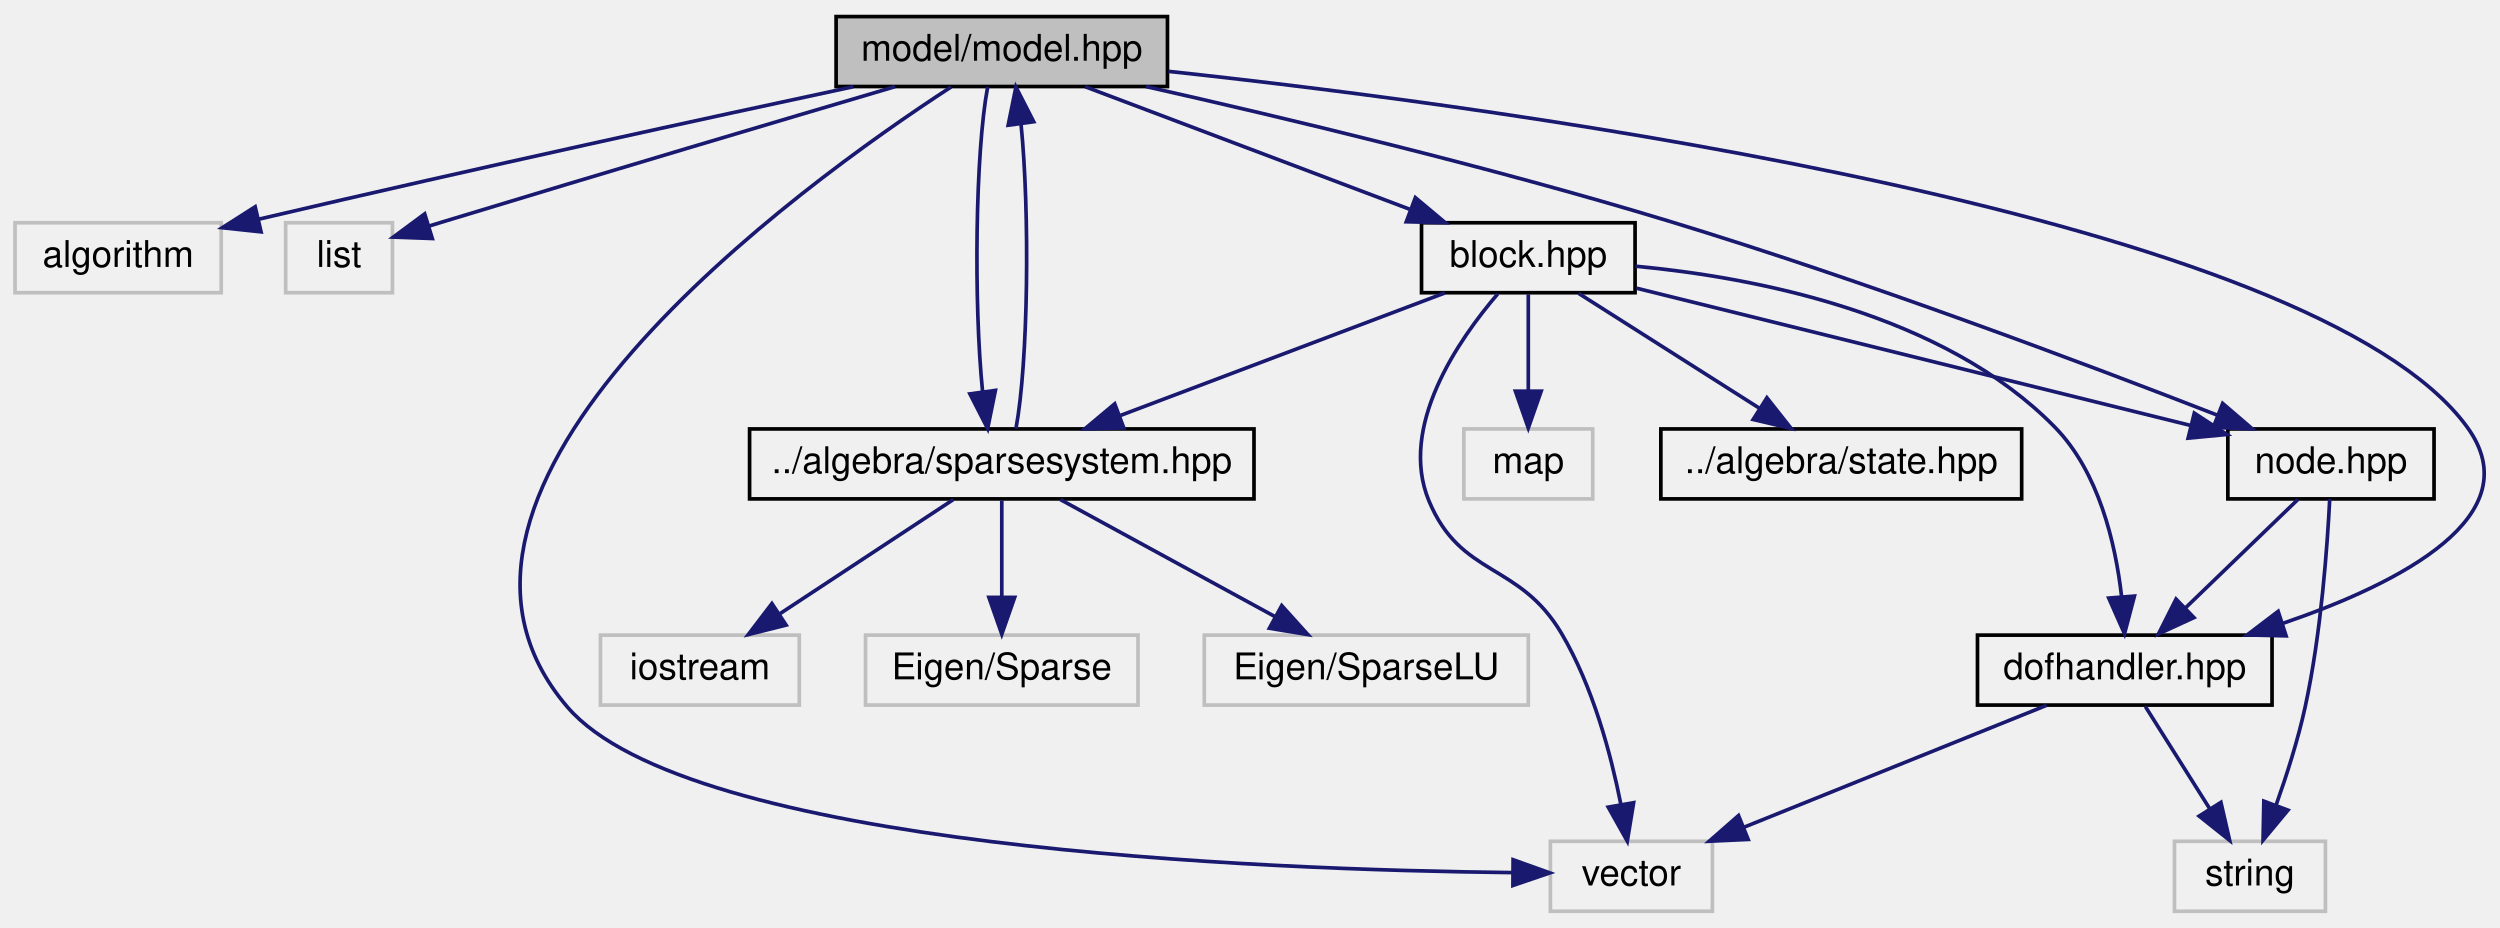
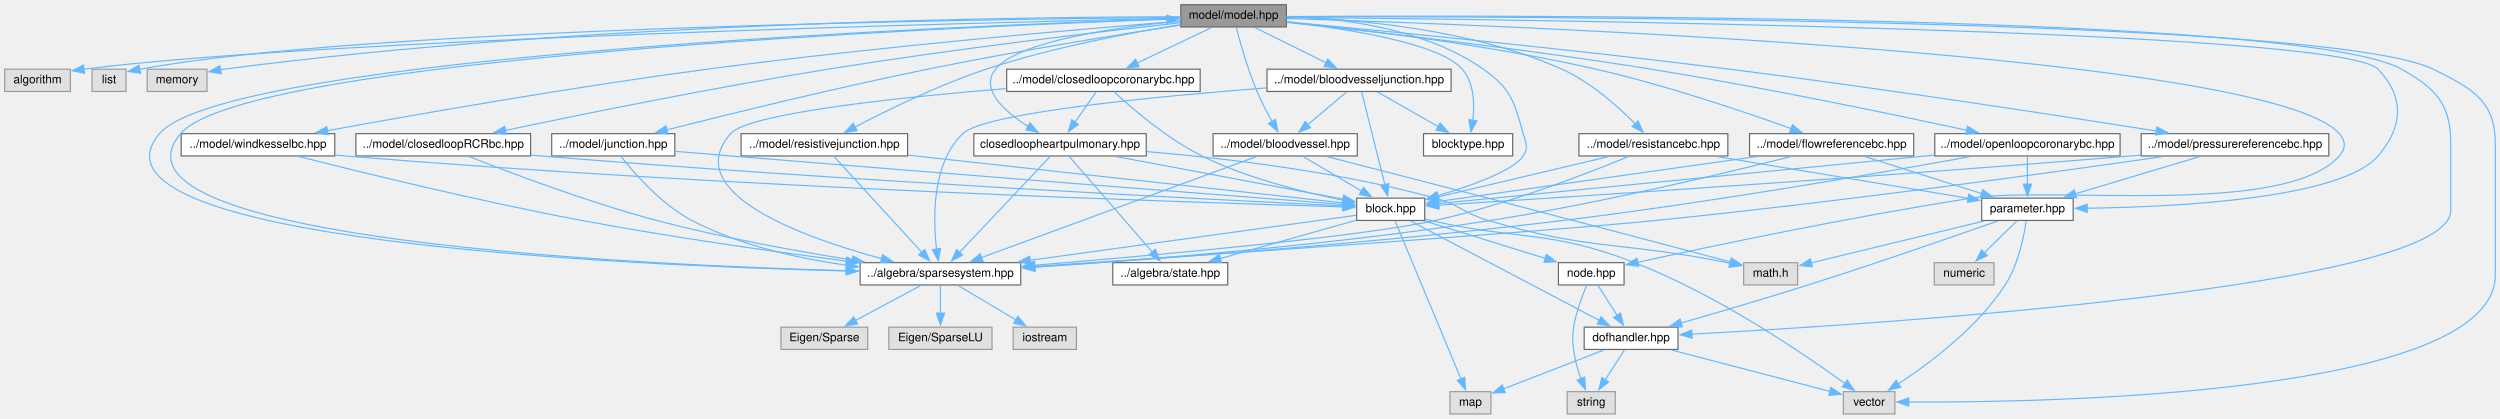
- <svg xmlns="http://www.w3.org/2000/svg" xmlns:xlink="http://www.w3.org/1999/xlink" width="679pt" height="252pt" viewBox="0.00 0.00 678.83 252.00">
-   <g id="graph0" class="graph" transform="scale(1 1) rotate(0) translate(4 248)">
+ <svg xmlns="http://www.w3.org/2000/svg" xmlns:xlink="http://www.w3.org/1999/xlink" width="2132pt" height="357pt" viewBox="0.00 0.00 2132.00 357.00">
+   <g id="graph0" class="graph" transform="scale(1 1) rotate(0) translate(4 353)">
    <g id="node1" class="node">
      <g id="a_node1">
        <a xlink:title="MODEL::Model source file.">
-           <polygon fill="#bfbfbf" stroke="black" points="223,-224.5 223,-243.5 313,-243.5 313,-224.5 223,-224.5" />
-           <text text-anchor="middle" x="268" y="-231.5" font-family="Helvetica,sans-Serif" font-size="10.00">model/model.hpp</text>
+           <polygon fill="#999999" stroke="#666666" points="1093,-349 1003,-349 1003,-330 1093,-330 1093,-349" />
+           <text text-anchor="middle" x="1048" y="-337" font-family="Helvetica,sans-Serif" font-size="10.00">model/model.hpp</text>
        </a>
      </g>
    </g>
    <g id="node2" class="node">
      <g id="a_node2">
        <a xlink:title=" ">
-           <polygon fill="none" stroke="#bfbfbf" points="0,-168.5 0,-187.5 56,-187.5 56,-168.5 0,-168.5" />
-           <text text-anchor="middle" x="28" y="-175.5" font-family="Helvetica,sans-Serif" font-size="10.00">algorithm</text>
+           <polygon fill="#e0e0e0" stroke="#999999" points="56,-294 0,-294 0,-275 56,-275 56,-294" />
+           <text text-anchor="middle" x="28" y="-282" font-family="Helvetica,sans-Serif" font-size="10.00">algorithm</text>
        </a>
      </g>
    </g>
    <g id="edge1" class="edge">
-       <path fill="none" stroke="midnightblue" d="M227.67,-224.45C188.56,-216.08 127.28,-202.77 66.1,-188.45" />
-       <polygon fill="midnightblue" stroke="midnightblue" points="66.82,-185.03 56.28,-186.15 65.22,-191.84 66.82,-185.03" />
+       <path fill="none" stroke="#63b8ff" d="M1002.52,-337.53C837.73,-333.86 271.38,-319.74 67.36,-294" />
+       <polygon fill="#63b8ff" stroke="#63b8ff" points="68.06,-290.56 57.69,-292.72 67.14,-297.5 68.06,-290.56" />
    </g>
    <g id="node3" class="node">
      <g id="a_node3">
        <a xlink:title=" ">
-           <polygon fill="none" stroke="#bfbfbf" points="73.5,-168.5 73.5,-187.5 102.5,-187.5 102.5,-168.5 73.5,-168.5" />
-           <text text-anchor="middle" x="88" y="-175.5" font-family="Helvetica,sans-Serif" font-size="10.00">list</text>
+           <polygon fill="#e0e0e0" stroke="#999999" points="103.5,-294 74.5,-294 74.5,-275 103.5,-275 103.5,-294" />
+           <text text-anchor="middle" x="89" y="-282" font-family="Helvetica,sans-Serif" font-size="10.00">list</text>
        </a>
      </g>
    </g>
    <g id="edge2" class="edge">
-       <path fill="none" stroke="midnightblue" d="M239.02,-224.47C208.6,-215.49 159.4,-200.9 117,-188 115.55,-187.56 114.06,-187.1 112.56,-186.64" />
-       <polygon fill="midnightblue" stroke="midnightblue" points="113.33,-183.22 102.74,-183.61 111.26,-189.91 113.33,-183.22" />
+       <path fill="none" stroke="#63b8ff" d="M1002.62,-338.18C842.96,-336.76 306.87,-329.57 114.95,-293.92" />
+       <polygon fill="#63b8ff" stroke="#63b8ff" points="115.87,-290.53 105.39,-292.05 114.53,-297.4 115.87,-290.53" />
    </g>
    <g id="node4" class="node">
      <g id="a_node4">
        <a xlink:title=" ">
-           <polygon fill="none" stroke="#bfbfbf" points="417,-0.5 417,-19.5 461,-19.5 461,-0.5 417,-0.5" />
-           <text text-anchor="middle" x="439" y="-7.5" font-family="Helvetica,sans-Serif" font-size="10.00">vector</text>
+           <polygon fill="#e0e0e0" stroke="#999999" points="172.5,-294 121.5,-294 121.5,-275 172.5,-275 172.5,-294" />
+           <text text-anchor="middle" x="147" y="-282" font-family="Helvetica,sans-Serif" font-size="10.00">memory</text>
        </a>
      </g>
    </g>
    <g id="edge3" class="edge">
-       <path fill="none" stroke="midnightblue" d="M254.23,-224.38C213.42,-197.83 99.07,-115.47 150,-56 182.76,-17.74 338.3,-11.76 406.65,-11" />
-       <polygon fill="midnightblue" stroke="midnightblue" points="406.87,-14.5 416.84,-10.92 406.82,-7.5 406.87,-14.5" />
+       <path fill="none" stroke="#63b8ff" d="M1002.96,-338.67C874.76,-338.61 497.17,-334.71 187,-294 185.98,-293.87 184.95,-293.72 183.92,-293.57" />
+       <polygon fill="#63b8ff" stroke="#63b8ff" points="184.66,-290.14 174.21,-291.85 183.45,-297.04 184.66,-290.14" />
    </g>
    <g id="node5" class="node">
      <g id="a_node5">
+         <a xlink:title=" ">
+           <polygon fill="#e0e0e0" stroke="#999999" points="1612,-19 1568,-19 1568,0 1612,0 1612,-19" />
+           <text text-anchor="middle" x="1590" y="-7" font-family="Helvetica,sans-Serif" font-size="10.00">vector</text>
+         </a>
+       </g>
+     </g>
+     <g id="edge4" class="edge">
+       <path fill="none" stroke="#63b8ff" d="M1093.29,-338.67C1279.78,-339.08 1982.66,-337.7 2071,-294 2103.95,-277.7 2124,-267.26 2124,-230.5 2124,-230.5 2124,-230.5 2124,-118.5 2124,-15.96 1740.92,-9.64 1623.68,-10.11" />
+       <polygon fill="#63b8ff" stroke="#63b8ff" points="1623.76,-6.61 1613.78,-10.17 1623.8,-13.61 1623.76,-6.61" />
+     </g>
+     <g id="node6" class="node">
+       <g id="a_node6">
        <a xlink:href="sparsesystem_8hpp.html" target="_top" xlink:title="ALGEBRA::SparseSystem source file.">
-           <polygon fill="none" stroke="black" points="199.5,-112.5 199.5,-131.5 336.5,-131.5 336.5,-112.5 199.5,-112.5" />
-           <text text-anchor="middle" x="268" y="-119.5" font-family="Helvetica,sans-Serif" font-size="10.00">../algebra/sparsesystem.hpp</text>
-         </a>
-       </g>
-     </g>
-     <g id="edge4" class="edge">
-       <path fill="none" stroke="midnightblue" d="M264.16,-224.37C260.81,-206.62 260.35,-165.67 262.79,-141.6" />
-       <polygon fill="midnightblue" stroke="midnightblue" points="266.27,-141.97 264.16,-131.59 259.34,-141.02 266.27,-141.97" />
+           <polygon fill="white" stroke="#666666" points="866.5,-129 729.5,-129 729.5,-110 866.5,-110 866.5,-129" />
+           <text text-anchor="middle" x="798" y="-117" font-family="Helvetica,sans-Serif" font-size="10.00">../algebra/sparsesystem.hpp</text>
+         </a>
+       </g>
+     </g>
+     <g id="edge5" class="edge">
+       <path fill="none" stroke="#63b8ff" d="M1002.64,-337.2C825.56,-331.51 188.63,-305.92 132,-239 55.14,-148.18 524.12,-126.82 717.51,-121.92" />
+       <polygon fill="#63b8ff" stroke="#63b8ff" points="717.59,-125.42 727.5,-121.67 717.42,-118.42 717.59,-125.42" />
+     </g>
+     <g id="node10" class="node">
+       <g id="a_node10">
+         <a xlink:href="bloodvessel_8hpp.html" target="_top" xlink:title="MODEL::BloodVessel source file.">
+           <polygon fill="white" stroke="#666666" points="1153.5,-239 1030.5,-239 1030.5,-220 1153.5,-220 1153.5,-239" />
+           <text text-anchor="middle" x="1092" y="-227" font-family="Helvetica,sans-Serif" font-size="10.00">../model/bloodvessel.hpp</text>
+         </a>
+       </g>
+     </g>
+     <g id="edge10" class="edge">
+       <path fill="none" stroke="#63b8ff" d="M1050.21,-329.69C1053.45,-317.25 1059.99,-293.95 1068,-275 1071.67,-266.32 1076.48,-257.09 1080.84,-249.3" />
+       <polygon fill="#63b8ff" stroke="#63b8ff" points="1083.79,-251.18 1085.76,-240.77 1077.73,-247.68 1083.79,-251.18" />
+     </g>
+     <g id="node12" class="node">
+       <g id="a_node12">
+         <a xlink:href="block_8hpp.html" target="_top" xlink:title="MODEL::Block source file.">
+           <polygon fill="white" stroke="#666666" points="1211,-184 1153,-184 1153,-165 1211,-165 1211,-184" />
+           <text text-anchor="middle" x="1182" y="-172" font-family="Helvetica,sans-Serif" font-size="10.00">block.hpp</text>
+         </a>
+       </g>
+     </g>
+     <g id="edge71" class="edge">
+       <path fill="none" stroke="#63b8ff" d="M1093.22,-339.1C1139.35,-337.57 1211.05,-329.03 1261,-294 1284.53,-277.5 1287.15,-266.64 1295,-239 1297.31,-230.88 1299.75,-226.98 1295,-220 1286.34,-207.29 1250.87,-194.62 1221.94,-186.06" />
+       <polygon fill="#63b8ff" stroke="#63b8ff" points="1223.28,-182.81 1212.7,-183.41 1221.35,-189.54 1223.28,-182.81" />
+     </g>
+     <g id="node15" class="node">
+       <g id="a_node15">
+         <a xlink:href="dofhandler_8hpp.html" target="_top" xlink:title="MODEL::DOFHandler source file.">
+           <polygon fill="white" stroke="#666666" points="1427,-74 1347,-74 1347,-55 1427,-55 1427,-74" />
+           <text text-anchor="middle" x="1387" y="-62" font-family="Helvetica,sans-Serif" font-size="10.00">dofhandler.hpp</text>
+         </a>
+       </g>
+     </g>
+     <g id="edge73" class="edge">
+       <path fill="none" stroke="#63b8ff" d="M1093.47,-338.87C1277.43,-340.05 1960.7,-341.2 2044,-294 2073.44,-277.32 2086,-264.34 2086,-230.5 2086,-230.5 2086,-230.5 2086,-173.5 2086,-107.96 1599.82,-76.62 1438.4,-68.02" />
+       <polygon fill="#63b8ff" stroke="#63b8ff" points="1439.03,-64.55 1428.86,-67.52 1438.66,-71.54 1439.03,-64.55" />
+     </g>
+     <g id="node17" class="node">
+       <g id="a_node17">
+         <a xlink:href="node_8hpp.html" target="_top" xlink:title="MODEL::Node source file.">
+           <polygon fill="white" stroke="#666666" points="1381,-129 1325,-129 1325,-110 1381,-110 1381,-129" />
+           <text text-anchor="middle" x="1353" y="-117" font-family="Helvetica,sans-Serif" font-size="10.00">node.hpp</text>
+         </a>
+       </g>
+     </g>
+     <g id="edge74" class="edge">
+       <path fill="none" stroke="#63b8ff" d="M1093.29,-337.23C1273.25,-331.74 1930.86,-307.1 1991,-239 1996.59,-232.67 1996.62,-226.3 1991,-220 1944.25,-167.58 1746.41,-194.76 1677,-184 1573.77,-167.99 1453.31,-142.59 1392.47,-129.29" />
+       <polygon fill="#63b8ff" stroke="#63b8ff" points="1393.47,-125.92 1382.95,-127.2 1391.97,-132.76 1393.47,-125.92" />
+     </g>
+     <g id="node18" class="node">
+       <g id="a_node18">
+         <a xlink:href="bloodvesseljunction_8hpp.html" target="_top" xlink:title="MODEL::BloodVesselJunction source file.">
+           <polygon fill="white" stroke="#666666" points="1233.5,-294 1076.5,-294 1076.5,-275 1233.5,-275 1233.5,-294" />
+           <text text-anchor="middle" x="1155" y="-282" font-family="Helvetica,sans-Serif" font-size="10.00">../model/bloodvesseljunction.hpp</text>
+         </a>
+       </g>
+     </g>
+     <g id="edge25" class="edge">
+       <path fill="none" stroke="#63b8ff" d="M1066.15,-329.51C1082.78,-321.27 1107.64,-308.96 1126.85,-299.45" />
+       <polygon fill="#63b8ff" stroke="#63b8ff" points="1128.35,-302.6 1135.76,-295.03 1125.25,-296.33 1128.35,-302.6" />
+     </g>
+     <g id="node19" class="node">
+       <g id="a_node19">
+         <a xlink:href="blocktype_8hpp.html" target="_top" xlink:title="MODEL::BlockType source file.">
+           <polygon fill="white" stroke="#666666" points="1286,-239 1210,-239 1210,-220 1286,-220 1286,-239" />
+           <text text-anchor="middle" x="1248" y="-227" font-family="Helvetica,sans-Serif" font-size="10.00">blocktype.hpp</text>
+         </a>
+       </g>
+     </g>
+     <g id="edge72" class="edge">
+       <path fill="none" stroke="#63b8ff" d="M1093.16,-334.32C1144.51,-328.56 1223.76,-316.27 1243,-294 1253.18,-282.21 1253.67,-264.17 1252.05,-250.32" />
+       <polygon fill="#63b8ff" stroke="#63b8ff" points="1255.53,-249.88 1250.44,-240.58 1248.62,-251.02 1255.53,-249.88" />
+     </g>
+     <g id="node20" class="node">
+       <g id="a_node20">
+         <a xlink:href="closedloop_r_c_rbc_8hpp.html" target="_top" xlink:title="MODEL::ClosedLoopRCRBC source file.">
+           <polygon fill="white" stroke="#666666" points="448.5,-239 299.5,-239 299.5,-220 448.5,-220 448.5,-239" />
+           <text text-anchor="middle" x="374" y="-227" font-family="Helvetica,sans-Serif" font-size="10.00">../model/closedloopRCRbc.hpp</text>
+         </a>
+       </g>
+     </g>
+     <g id="edge30" class="edge">
+       <path fill="none" stroke="#63b8ff" d="M1002.53,-333.58C936.26,-326.2 809.33,-311.27 702,-294 604.49,-278.31 491.59,-255.4 426.9,-241.81" />
+       <polygon fill="#63b8ff" stroke="#63b8ff" points="427.78,-238.42 417.27,-239.78 426.33,-245.27 427.78,-238.42" />
+     </g>
+     <g id="node21" class="node">
+       <g id="a_node21">
+         <a xlink:href="closedloopcoronarybc_8hpp.html" target="_top" xlink:title="MODEL::ClosedLoopCoronaryBC source file.">
+           <polygon fill="white" stroke="#666666" points="1019.5,-294 854.5,-294 854.5,-275 1019.5,-275 1019.5,-294" />
+           <text text-anchor="middle" x="937" y="-282" font-family="Helvetica,sans-Serif" font-size="10.00">../model/closedloopcoronarybc.hpp</text>
+         </a>
+       </g>
+     </g>
+     <g id="edge33" class="edge">
+       <path fill="none" stroke="#63b8ff" d="M1029.17,-329.51C1011.84,-321.24 985.89,-308.84 965.93,-299.31" />
+       <polygon fill="#63b8ff" stroke="#63b8ff" points="967.45,-296.16 956.92,-295.01 964.43,-302.48 967.45,-296.16" />
+     </g>
+     <g id="node22" class="node">
+       <g id="a_node22">
+         <a xlink:href="closedloopheartpulmonary_8hpp.html" target="_top" xlink:title="MODEL::ClosedLoopHeartPulmonary source file.">
+           <polygon fill="white" stroke="#666666" points="973.5,-239 826.5,-239 826.5,-220 973.5,-220 973.5,-239" />
+           <text text-anchor="middle" x="900" y="-227" font-family="Helvetica,sans-Serif" font-size="10.00">closedloopheartpulmonary.hpp</text>
+         </a>
+       </g>
+     </g>
+     <g id="edge41" class="edge">
+       <path fill="none" stroke="#63b8ff" d="M1002.59,-335.03C948.91,-329.88 864.39,-318.11 845,-294 831.24,-276.89 852.69,-257.94 872.69,-245.24" />
+       <polygon fill="#63b8ff" stroke="#63b8ff" points="874.43,-248.27 881.23,-240.14 870.85,-242.26 874.43,-248.27" />
+     </g>
+     <g id="node23" class="node">
+       <g id="a_node23">
+         <a xlink:href="flowreferencebc_8hpp.html" target="_top" xlink:title="MODEL::FlowReferenceBC source file.">
+           <polygon fill="white" stroke="#666666" points="1628,-239 1488,-239 1488,-220 1628,-220 1628,-239" />
+           <text text-anchor="middle" x="1558" y="-227" font-family="Helvetica,sans-Serif" font-size="10.00">../model/flowreferencebc.hpp</text>
+         </a>
+       </g>
+     </g>
+     <g id="edge42" class="edge">
+       <path fill="none" stroke="#63b8ff" d="M1093.46,-334.3C1154.09,-328.16 1264.53,-315.12 1357,-294 1416.55,-280.4 1483.9,-257.54 1523.55,-243.28" />
+       <polygon fill="#63b8ff" stroke="#63b8ff" points="1524.59,-246.63 1532.79,-239.92 1522.2,-240.04 1524.59,-246.63" />
+     </g>
+     <g id="node24" class="node">
+       <g id="a_node24">
+         <a xlink:href="parameter_8hpp.html" target="_top" xlink:title="MODEL::Parameter source file.">
+           <polygon fill="white" stroke="#666666" points="1764,-184 1686,-184 1686,-165 1764,-165 1764,-184" />
+           <text text-anchor="middle" x="1725" y="-172" font-family="Helvetica,sans-Serif" font-size="10.00">parameter.hpp</text>
+         </a>
+       </g>
+     </g>
+     <g id="edge75" class="edge">
+       <path fill="none" stroke="#63b8ff" d="M1093.35,-338.15C1281.4,-336.5 1991.48,-328.03 2024,-294 2046.72,-270.22 2045.48,-244.91 2024,-220 1992.54,-183.52 1852.45,-176.47 1775.7,-175.41" />
+       <polygon fill="#63b8ff" stroke="#63b8ff" points="1775.95,-171.91 1765.92,-175.31 1775.88,-178.91 1775.95,-171.91" />
+     </g>
+     <g id="node26" class="node">
+       <g id="a_node26">
+         <a xlink:href="junction_8hpp.html" target="_top" xlink:title="MODEL::Junction source file.">
+           <polygon fill="white" stroke="#666666" points="571.5,-239 466.5,-239 466.5,-220 571.5,-220 571.5,-239" />
+           <text text-anchor="middle" x="519" y="-227" font-family="Helvetica,sans-Serif" font-size="10.00">../model/junction.hpp</text>
+         </a>
+       </g>
+     </g>
+     <g id="edge50" class="edge">
+       <path fill="none" stroke="#63b8ff" d="M1002.57,-331.65C950.37,-323.58 862.22,-309.31 787,-294 708.43,-278.01 617.79,-255.72 564.62,-242.25" />
+       <polygon fill="#63b8ff" stroke="#63b8ff" points="565.56,-238.87 555,-239.8 563.83,-245.66 565.56,-238.87" />
+     </g>
+     <g id="node27" class="node">
+       <g id="a_node27">
+         <a xlink:href="openloopcoronarybc_8hpp.html" target="_top" xlink:title="MODEL::OpenLoopCoronaryBC source file.">
+           <polygon fill="white" stroke="#666666" points="1804,-239 1646,-239 1646,-220 1804,-220 1804,-239" />
+           <text text-anchor="middle" x="1725" y="-227" font-family="Helvetica,sans-Serif" font-size="10.00">../model/openloopcoronarybc.hpp</text>
+         </a>
+       </g>
+     </g>
+     <g id="edge53" class="edge">
+       <path fill="none" stroke="#63b8ff" d="M1093.39,-333.87C1161.19,-326.72 1292.85,-311.92 1404,-294 1499.63,-278.58 1610.28,-255.53 1673.51,-241.86" />
+       <polygon fill="#63b8ff" stroke="#63b8ff" points="1673.87,-245.36 1682.9,-239.82 1672.38,-238.52 1673.87,-245.36" />
+     </g>
+     <g id="node28" class="node">
+       <g id="a_node28">
+         <a xlink:href="pressurereferencebc_8hpp.html" target="_top" xlink:title="MODEL::PressureReferenceBC source file.">
+           <polygon fill="white" stroke="#666666" points="1982,-239 1822,-239 1822,-220 1982,-220 1982,-239" />
+           <text text-anchor="middle" x="1902" y="-227" font-family="Helvetica,sans-Serif" font-size="10.00">../model/pressurereferencebc.hpp</text>
+         </a>
+       </g>
+     </g>
+     <g id="edge57" class="edge">
+       <path fill="none" stroke="#63b8ff" d="M1093.46,-334.34C1171.01,-327.11 1333.82,-311.31 1471,-294 1600.13,-277.7 1750.42,-254.62 1835.06,-241.24" />
+       <polygon fill="#63b8ff" stroke="#63b8ff" points="1835.49,-244.72 1844.81,-239.7 1834.39,-237.8 1835.49,-244.72" />
+     </g>
+     <g id="node29" class="node">
+       <g id="a_node29">
+         <a xlink:href="resistancebc_8hpp.html" target="_top" xlink:title="MODEL::ResistanceBC source file.">
+           <polygon fill="white" stroke="#666666" points="1469.5,-239 1342.5,-239 1342.5,-220 1469.5,-220 1469.5,-239" />
+           <text text-anchor="middle" x="1406" y="-227" font-family="Helvetica,sans-Serif" font-size="10.00">../model/resistancebc.hpp</text>
+         </a>
+       </g>
+     </g>
+     <g id="edge61" class="edge">
+       <path fill="none" stroke="#63b8ff" d="M1093.19,-338.45C1150.3,-336.81 1250.49,-328.66 1328,-294 1352.55,-283.02 1375.8,-262.27 1390.42,-247.47" />
+       <polygon fill="#63b8ff" stroke="#63b8ff" points="1392.92,-249.92 1397.3,-240.27 1387.86,-245.08 1392.92,-249.92" />
+     </g>
+     <g id="node30" class="node">
+       <g id="a_node30">
+         <a xlink:href="resistivejunction_8hpp.html" target="_top" xlink:title="MODEL::ResistiveJunction source file.">
+           <polygon fill="white" stroke="#666666" points="770,-239 628,-239 628,-220 770,-220 770,-239" />
+           <text text-anchor="middle" x="699" y="-227" font-family="Helvetica,sans-Serif" font-size="10.00">../model/resistivejunction.hpp</text>
+         </a>
+       </g>
+     </g>
+     <g id="edge65" class="edge">
+       <path fill="none" stroke="#63b8ff" d="M1002.78,-331.97C959.52,-325.02 892.8,-312.46 837,-294 796.55,-280.62 752.19,-258.83 724.97,-244.59" />
+       <polygon fill="#63b8ff" stroke="#63b8ff" points="726.9,-241.65 716.42,-240.06 723.62,-247.83 726.9,-241.65" />
+     </g>
+     <g id="node31" class="node">
+       <g id="a_node31">
+         <a xlink:href="windkesselbc_8hpp.html" target="_top" xlink:title="MODEL::WindkesselBC source file.">
+           <polygon fill="white" stroke="#666666" points="281.5,-239 150.5,-239 150.5,-220 281.5,-220 281.5,-239" />
+           <text text-anchor="middle" x="216" y="-227" font-family="Helvetica,sans-Serif" font-size="10.00">../model/windkesselbc.hpp</text>
+         </a>
+       </g>
+     </g>
+     <g id="edge68" class="edge">
+       <path fill="none" stroke="#63b8ff" d="M1002.64,-334.99C921.48,-328.5 746.16,-313.47 599,-294 483.81,-278.76 350.07,-255.25 275,-241.52" />
+       <polygon fill="#63b8ff" stroke="#63b8ff" points="275.87,-238.12 265.41,-239.76 274.61,-245 275.87,-238.12" />
+     </g>
+     <g id="edge9" class="edge">
+       <path fill="none" stroke="#63b8ff" d="M729.08,-121.84C547.02,-126.6 72.74,-147.71 150,-239 204.78,-303.74 802.56,-329.79 991.31,-336.58" />
+       <polygon fill="#63b8ff" stroke="#63b8ff" points="990.99,-340.07 1001.11,-336.93 991.24,-333.08 990.99,-340.07" />
+     </g>
+     <g id="node7" class="node">
+       <g id="a_node7">
+         <a xlink:title=" ">
+           <polygon fill="#e0e0e0" stroke="#999999" points="736,-74 662,-74 662,-55 736,-55 736,-74" />
+           <text text-anchor="middle" x="699" y="-62" font-family="Helvetica,sans-Serif" font-size="10.00">Eigen/Sparse</text>
+         </a>
+       </g>
+     </g>
+     <g id="edge6" class="edge">
+       <path fill="none" stroke="#63b8ff" d="M781.21,-109.51C765.9,-101.31 743.03,-89.07 725.3,-79.58" />
+       <polygon fill="#63b8ff" stroke="#63b8ff" points="727.35,-76.71 716.88,-75.07 724.04,-82.88 727.35,-76.71" />
+     </g>
+     <g id="node8" class="node">
+       <g id="a_node8">
+         <a xlink:title=" ">
+           <polygon fill="#e0e0e0" stroke="#999999" points="842,-74 754,-74 754,-55 842,-55 842,-74" />
+           <text text-anchor="middle" x="798" y="-62" font-family="Helvetica,sans-Serif" font-size="10.00">Eigen/SparseLU</text>
+         </a>
+       </g>
+     </g>
+     <g id="edge7" class="edge">
+       <path fill="none" stroke="#63b8ff" d="M798,-109.75C798,-103.27 798,-94.16 798,-85.9" />
+       <polygon fill="#63b8ff" stroke="#63b8ff" points="801.5,-85.96 798,-75.96 794.5,-85.96 801.5,-85.96" />
    </g>
    <g id="node9" class="node">
      <g id="a_node9">
-         <a xlink:href="block_8hpp.html" target="_top" xlink:title="MODEL::Block source file.">
-           <polygon fill="none" stroke="black" points="382,-168.5 382,-187.5 440,-187.5 440,-168.5 382,-168.5" />
-           <text text-anchor="middle" x="411" y="-175.5" font-family="Helvetica,sans-Serif" font-size="10.00">block.hpp</text>
-         </a>
-       </g>
-     </g>
-     <g id="edge9" class="edge">
-       <path fill="none" stroke="midnightblue" d="M290.66,-224.44C314.4,-215.48 351.91,-201.31 378.74,-191.18" />
-       <polygon fill="midnightblue" stroke="midnightblue" points="380.33,-194.32 388.45,-187.52 377.86,-187.77 380.33,-194.32" />
-     </g>
-     <g id="node12" class="node">
-       <g id="a_node12">
-         <a xlink:href="dofhandler_8hpp.html" target="_top" xlink:title="MODEL::DOFHandler source file.">
-           <polygon fill="none" stroke="black" points="533,-56.5 533,-75.5 613,-75.5 613,-56.5 533,-56.5" />
-           <text text-anchor="middle" x="573" y="-63.5" font-family="Helvetica,sans-Serif" font-size="10.00">dofhandler.hpp</text>
-         </a>
-       </g>
-     </g>
-     <g id="edge20" class="edge">
-       <path fill="none" stroke="midnightblue" d="M313.28,-228.62C408.56,-218.35 624.43,-189.15 666,-132 683.48,-107.96 648.05,-89.68 616,-78.72" />
-       <polygon fill="midnightblue" stroke="midnightblue" points="616.82,-75.3 606.23,-75.55 614.66,-81.96 616.82,-75.3" />
+         <a xlink:title=" ">
+           <polygon fill="#e0e0e0" stroke="#999999" points="914,-74 860,-74 860,-55 914,-55 914,-74" />
+           <text text-anchor="middle" x="887" y="-62" font-family="Helvetica,sans-Serif" font-size="10.00">iostream</text>
+         </a>
+       </g>
+     </g>
+     <g id="edge8" class="edge">
+       <path fill="none" stroke="#63b8ff" d="M813.1,-109.51C826.6,-101.47 846.65,-89.53 862.46,-80.11" />
+       <polygon fill="#63b8ff" stroke="#63b8ff" points="864.02,-83.26 870.82,-75.13 860.44,-77.24 864.02,-83.26" />
+     </g>
+     <g id="edge12" class="edge">
+       <path fill="none" stroke="#63b8ff" d="M1067.69,-219.57C1015.63,-200.44 893.18,-155.47 832.85,-133.3" />
+       <polygon fill="#63b8ff" stroke="#63b8ff" points="834.35,-130.13 823.76,-129.96 831.94,-136.7 834.35,-130.13" />
+     </g>
+     <g id="node11" class="node">
+       <g id="a_node11">
+         <a xlink:title=" ">
+           <polygon fill="#e0e0e0" stroke="#999999" points="1529,-129 1483,-129 1483,-110 1529,-110 1529,-129" />
+           <text text-anchor="middle" x="1506" y="-117" font-family="Helvetica,sans-Serif" font-size="10.00">math.h</text>
+         </a>
+       </g>
+     </g>
+     <g id="edge11" class="edge">
+       <path fill="none" stroke="#63b8ff" d="M1127.14,-219.53C1162.1,-210.58 1217.28,-196.42 1265,-184 1338.73,-164.8 1425.05,-141.97 1471.76,-129.59" />
+       <polygon fill="#63b8ff" stroke="#63b8ff" points="1472.52,-133.01 1481.28,-127.06 1470.72,-126.24 1472.52,-133.01" />
+     </g>
+     <g id="edge13" class="edge">
+       <path fill="none" stroke="#63b8ff" d="M1107.27,-219.51C1120.93,-211.47 1141.2,-199.53 1157.18,-190.11" />
+       <polygon fill="#63b8ff" stroke="#63b8ff" points="1158.81,-193.22 1165.65,-185.13 1155.26,-187.18 1158.81,-193.22" />
+     </g>
+     <g id="edge15" class="edge">
+       <path fill="none" stroke="#63b8ff" d="M1211.28,-166.1C1212.88,-165.72 1214.46,-165.35 1216,-165 1292.99,-147.42 1316.36,-157.52 1390,-129 1460.22,-101.81 1534.32,-51.31 1569.35,-25.92" />
+       <polygon fill="#63b8ff" stroke="#63b8ff" points="1571.32,-28.81 1577.32,-20.07 1567.18,-23.16 1571.32,-28.81" />
+     </g>
+     <g id="edge16" class="edge">
+       <path fill="none" stroke="#63b8ff" d="M1152.51,-169.43C1093.6,-161.3 959.71,-142.82 874.38,-131.04" />
+       <polygon fill="#63b8ff" stroke="#63b8ff" points="875.07,-127.6 864.69,-129.7 874.12,-134.54 875.07,-127.6" />
+     </g>
+     <g id="node13" class="node">
+       <g id="a_node13">
+         <a xlink:title=" ">
+           <polygon fill="#e0e0e0" stroke="#999999" points="1267.5,-19 1232.5,-19 1232.5,0 1267.5,0 1267.5,-19" />
+           <text text-anchor="middle" x="1250" y="-7" font-family="Helvetica,sans-Serif" font-size="10.00">map</text>
+         </a>
+       </g>
+     </g>
+     <g id="edge14" class="edge">
+       <path fill="none" stroke="#63b8ff" d="M1185.66,-164.74C1196.26,-139.31 1227.23,-65.08 1241.99,-29.69" />
+       <polygon fill="#63b8ff" stroke="#63b8ff" points="1245.12,-31.28 1245.74,-20.7 1238.66,-28.59 1245.12,-31.28" />
    </g>
    <g id="node14" class="node">
      <g id="a_node14">
-         <a xlink:href="node_8hpp.html" target="_top" xlink:title="MODEL::Node source file.">
-           <polygon fill="none" stroke="black" points="601,-112.5 601,-131.5 657,-131.5 657,-112.5 601,-112.5" />
-           <text text-anchor="middle" x="629" y="-119.5" font-family="Helvetica,sans-Serif" font-size="10.00">node.hpp</text>
-         </a>
-       </g>
+         <a xlink:href="state_8hpp.html" target="_top" xlink:title="ALGEBRA::State source file.">
+           <polygon fill="white" stroke="#666666" points="1043,-129 945,-129 945,-110 1043,-110 1043,-129" />
+           <text text-anchor="middle" x="994" y="-117" font-family="Helvetica,sans-Serif" font-size="10.00">../algebra/state.hpp</text>
+         </a>
+       </g>
+     </g>
+     <g id="edge17" class="edge">
+       <path fill="none" stroke="#63b8ff" d="M1152.62,-165.22C1121.5,-156.44 1072.06,-142.51 1036.64,-132.52" />
+       <polygon fill="#63b8ff" stroke="#63b8ff" points="1037.71,-129.19 1027.14,-129.84 1035.81,-135.92 1037.71,-129.19" />
+     </g>
+     <g id="edge18" class="edge">
+       <path fill="none" stroke="#63b8ff" d="M1198.78,-164.66C1234.21,-145.99 1316.96,-102.4 1359.97,-79.74" />
+       <polygon fill="#63b8ff" stroke="#63b8ff" points="1361.44,-82.92 1368.65,-75.17 1358.17,-76.73 1361.44,-82.92" />
+     </g>
+     <g id="edge22" class="edge">
+       <path fill="none" stroke="#63b8ff" d="M1211.01,-164.51C1239.27,-155.75 1282.43,-142.37 1313.75,-132.66" />
+       <polygon fill="#63b8ff" stroke="#63b8ff" points="1314.74,-136.02 1323.26,-129.72 1312.67,-129.34 1314.74,-136.02" />
    </g>
    <g id="edge21" class="edge">
-       <path fill="none" stroke="midnightblue" d="M307.15,-224.49C344.03,-216.19 400.67,-202.69 449,-188 502.17,-171.84 562.71,-149.04 598.28,-135.19" />
-       <polygon fill="midnightblue" stroke="midnightblue" points="599.59,-138.43 607.63,-131.53 597.04,-131.91 599.59,-138.43" />
-     </g>
-     <g id="edge8" class="edge">
-       <path fill="none" stroke="midnightblue" d="M271.84,-131.59C275.19,-149.31 275.65,-190.25 273.22,-214.35" />
-       <polygon fill="midnightblue" stroke="midnightblue" points="269.73,-213.99 271.84,-224.37 276.67,-214.94 269.73,-213.99" />
-     </g>
-     <g id="node6" class="node">
-       <g id="a_node6">
-         <a xlink:title=" ">
-           <polygon fill="none" stroke="#bfbfbf" points="231,-56.5 231,-75.5 305,-75.5 305,-56.5 231,-56.5" />
-           <text text-anchor="middle" x="268" y="-63.5" font-family="Helvetica,sans-Serif" font-size="10.00">Eigen/Sparse</text>
-         </a>
-       </g>
-     </g>
-     <g id="edge5" class="edge">
-       <path fill="none" stroke="midnightblue" d="M268,-112.08C268,-105.01 268,-94.86 268,-85.99" />
-       <polygon fill="midnightblue" stroke="midnightblue" points="271.5,-85.75 268,-75.75 264.5,-85.75 271.5,-85.75" />
-     </g>
-     <g id="node7" class="node">
-       <g id="a_node7">
-         <a xlink:title=" ">
-           <polygon fill="none" stroke="#bfbfbf" points="323,-56.5 323,-75.5 411,-75.5 411,-56.5 323,-56.5" />
-           <text text-anchor="middle" x="367" y="-63.5" font-family="Helvetica,sans-Serif" font-size="10.00">Eigen/SparseLU</text>
-         </a>
-       </g>
-     </g>
-     <g id="edge6" class="edge">
-       <path fill="none" stroke="midnightblue" d="M283.91,-112.32C299.64,-103.74 323.94,-90.49 342.21,-80.52" />
-       <polygon fill="midnightblue" stroke="midnightblue" points="344.03,-83.52 351.13,-75.65 340.68,-77.37 344.03,-83.52" />
-     </g>
-     <g id="node8" class="node">
-       <g id="a_node8">
-         <a xlink:title=" ">
-           <polygon fill="none" stroke="#bfbfbf" points="159,-56.5 159,-75.5 213,-75.5 213,-56.5 159,-56.5" />
-           <text text-anchor="middle" x="186" y="-63.5" font-family="Helvetica,sans-Serif" font-size="10.00">iostream</text>
-         </a>
-       </g>
-     </g>
-     <g id="edge7" class="edge">
-       <path fill="none" stroke="midnightblue" d="M254.83,-112.32C242.15,-103.98 222.77,-91.21 207.79,-81.35" />
-       <polygon fill="midnightblue" stroke="midnightblue" points="209.42,-78.23 199.14,-75.65 205.57,-84.08 209.42,-78.23" />
-     </g>
-     <g id="edge11" class="edge">
-       <path fill="none" stroke="midnightblue" d="M402.69,-168.17C391.98,-155.67 375.68,-132.1 384,-112 392.66,-91.09 408.47,-95.47 420,-76 428.52,-61.62 433.44,-43.16 436.13,-29.59" />
-       <polygon fill="midnightblue" stroke="midnightblue" points="439.61,-29.99 437.89,-19.54 432.71,-28.78 439.61,-29.99" />
-     </g>
-     <g id="edge12" class="edge">
-       <path fill="none" stroke="midnightblue" d="M388.34,-168.44C364.6,-159.48 327.09,-145.31 300.26,-135.18" />
-       <polygon fill="midnightblue" stroke="midnightblue" points="301.14,-131.77 290.55,-131.52 298.67,-138.32 301.14,-131.77" />
-     </g>
-     <g id="node10" class="node">
-       <g id="a_node10">
-         <a xlink:title=" ">
-           <polygon fill="none" stroke="#bfbfbf" points="393.5,-112.5 393.5,-131.5 428.5,-131.5 428.5,-112.5 393.5,-112.5" />
-           <text text-anchor="middle" x="411" y="-119.5" font-family="Helvetica,sans-Serif" font-size="10.00">map</text>
-         </a>
-       </g>
-     </g>
-     <g id="edge10" class="edge">
-       <path fill="none" stroke="midnightblue" d="M411,-168.08C411,-161.01 411,-150.86 411,-141.99" />
-       <polygon fill="midnightblue" stroke="midnightblue" points="414.5,-141.75 411,-131.75 407.5,-141.75 414.5,-141.75" />
-     </g>
-     <g id="node11" class="node">
-       <g id="a_node11">
-         <a xlink:href="state_8hpp.html" target="_top" xlink:title="ALGEBRA::State source file.">
-           <polygon fill="none" stroke="black" points="447,-112.5 447,-131.5 545,-131.5 545,-112.5 447,-112.5" />
-           <text text-anchor="middle" x="496" y="-119.5" font-family="Helvetica,sans-Serif" font-size="10.00">../algebra/state.hpp</text>
-         </a>
-       </g>
-     </g>
-     <g id="edge13" class="edge">
-       <path fill="none" stroke="midnightblue" d="M424.66,-168.32C437.92,-159.9 458.27,-146.97 473.85,-137.07" />
-       <polygon fill="midnightblue" stroke="midnightblue" points="475.81,-139.97 482.38,-131.65 472.06,-134.06 475.81,-139.97" />
-     </g>
-     <g id="edge14" class="edge">
-       <path fill="none" stroke="midnightblue" d="M440.09,-175.7C472.31,-172.68 523.67,-162.95 554,-132 565.95,-119.81 570.45,-100.54 572.12,-86.14" />
-       <polygon fill="midnightblue" stroke="midnightblue" points="575.63,-86.11 572.93,-75.87 568.65,-85.56 575.63,-86.11" />
-     </g>
-     <g id="edge17" class="edge">
-       <path fill="none" stroke="midnightblue" d="M440.4,-169.72C479.35,-160.07 548.11,-143.04 590.98,-132.42" />
-       <polygon fill="midnightblue" stroke="midnightblue" points="591.89,-135.8 600.76,-130 590.21,-129 591.89,-135.8" />
-     </g>
-     <g id="edge16" class="edge">
-       <path fill="none" stroke="midnightblue" d="M551.77,-56.44C529.62,-47.52 494.68,-33.44 469.56,-23.32" />
-       <polygon fill="midnightblue" stroke="midnightblue" points="470.72,-20.01 460.13,-19.52 468.1,-26.5 470.72,-20.01" />
-     </g>
-     <g id="node13" class="node">
-       <g id="a_node13">
-         <a xlink:title=" ">
-           <polygon fill="none" stroke="#bfbfbf" points="586.5,-0.5 586.5,-19.5 627.5,-19.5 627.5,-0.5 586.5,-0.5" />
-           <text text-anchor="middle" x="607" y="-7.5" font-family="Helvetica,sans-Serif" font-size="10.00">string</text>
-         </a>
-       </g>
-     </g>
-     <g id="edge15" class="edge">
-       <path fill="none" stroke="midnightblue" d="M578.61,-56.08C583.37,-48.53 590.32,-37.49 596.15,-28.23" />
-       <polygon fill="midnightblue" stroke="midnightblue" points="599.12,-30.08 601.49,-19.75 593.2,-26.35 599.12,-30.08" />
+       <path fill="none" stroke="#63b8ff" d="M1421.44,-54.51C1459.26,-44.63 1519.59,-28.88 1556.88,-19.15" />
+       <polygon fill="#63b8ff" stroke="#63b8ff" points="1557.41,-22.63 1566.2,-16.71 1555.64,-15.85 1557.41,-22.63" />
    </g>
    <g id="edge19" class="edge">
-       <path fill="none" stroke="midnightblue" d="M620,-112.32C611.81,-104.42 599.49,-92.55 589.53,-82.94" />
-       <polygon fill="midnightblue" stroke="midnightblue" points="591.79,-80.26 582.16,-75.83 586.93,-85.29 591.79,-80.26" />
-     </g>
-     <g id="edge18" class="edge">
-       <path fill="none" stroke="midnightblue" d="M628.67,-112.49C628.04,-99.99 626.35,-75.96 622,-56 620.05,-47.05 616.96,-37.38 614.09,-29.31" />
-       <polygon fill="midnightblue" stroke="midnightblue" points="617.33,-27.96 610.56,-19.81 610.77,-30.4 617.33,-27.96" />
+       <path fill="none" stroke="#63b8ff" d="M1363.76,-54.51C1340.19,-45.39 1303.69,-31.27 1278.41,-21.49" />
+       <polygon fill="#63b8ff" stroke="#63b8ff" points="1279.68,-18.23 1269.09,-17.89 1277.15,-24.76 1279.68,-18.23" />
+     </g>
+     <g id="node16" class="node">
+       <g id="a_node16">
+         <a xlink:title=" ">
+           <polygon fill="#e0e0e0" stroke="#999999" points="1373.5,-19 1332.5,-19 1332.5,0 1373.5,0 1373.5,-19" />
+           <text text-anchor="middle" x="1353" y="-7" font-family="Helvetica,sans-Serif" font-size="10.00">string</text>
+         </a>
+       </g>
+     </g>
+     <g id="edge20" class="edge">
+       <path fill="none" stroke="#63b8ff" d="M1381.39,-54.75C1376.88,-47.73 1370.41,-37.64 1364.79,-28.87" />
+       <polygon fill="#63b8ff" stroke="#63b8ff" points="1367.9,-27.24 1359.55,-20.72 1362.01,-31.02 1367.9,-27.24" />
+     </g>
+     <g id="edge24" class="edge">
+       <path fill="none" stroke="#63b8ff" d="M1358.61,-109.75C1363.12,-102.73 1369.59,-92.64 1375.21,-83.87" />
+       <polygon fill="#63b8ff" stroke="#63b8ff" points="1377.99,-86.02 1380.45,-75.72 1372.1,-82.24 1377.99,-86.02" />
+     </g>
+     <g id="edge23" class="edge">
+       <path fill="none" stroke="#63b8ff" d="M1349,-109.52C1345.31,-100.68 1340.08,-86.71 1338,-74 1335.55,-59.09 1339.73,-42.48 1344.29,-29.99" />
+       <polygon fill="#63b8ff" stroke="#63b8ff" points="1347.47,-31.45 1348,-20.87 1340.99,-28.81 1347.47,-31.45" />
+     </g>
+     <g id="edge26" class="edge">
+       <path fill="none" stroke="#63b8ff" d="M1076.01,-278.03C981.98,-270.77 835.27,-256.77 817,-239 790.68,-213.41 791.59,-166.92 794.71,-140.42" />
+       <polygon fill="#63b8ff" stroke="#63b8ff" points="798.15,-141.08 796.1,-130.69 791.22,-140.09 798.15,-141.08" />
+     </g>
+     <g id="edge29" class="edge">
+       <path fill="none" stroke="#63b8ff" d="M1144.31,-274.51C1135.3,-266.93 1122.17,-255.88 1111.32,-246.75" />
+       <polygon fill="#63b8ff" stroke="#63b8ff" points="1113.59,-244.09 1103.69,-240.33 1109.09,-249.45 1113.59,-244.09" />
+     </g>
+     <g id="edge27" class="edge">
+       <path fill="none" stroke="#63b8ff" d="M1157.21,-274.66C1161.5,-257.5 1171.06,-219.26 1176.98,-195.6" />
+       <polygon fill="#63b8ff" stroke="#63b8ff" points="1180.36,-196.48 1179.39,-185.93 1173.57,-194.78 1180.36,-196.48" />
+     </g>
+     <g id="edge28" class="edge">
+       <path fill="none" stroke="#63b8ff" d="M1170.78,-274.51C1185.02,-266.39 1206.24,-254.3 1222.83,-244.85" />
+       <polygon fill="#63b8ff" stroke="#63b8ff" points="1224.19,-248.1 1231.14,-240.11 1220.72,-242.02 1224.19,-248.1" />
+     </g>
+     <g id="edge31" class="edge">
+       <path fill="none" stroke="#63b8ff" d="M396.07,-219.56C429.97,-206.11 497.12,-180.59 556,-165 611.24,-150.38 674.83,-138.88 722.96,-131.24" />
+       <polygon fill="#63b8ff" stroke="#63b8ff" points="723.39,-134.72 732.73,-129.72 722.31,-127.8 723.39,-134.72" />
+     </g>
+     <g id="edge32" class="edge">
+       <path fill="none" stroke="#63b8ff" d="M448.64,-220.71C451.46,-220.46 454.26,-220.22 457,-220 717.42,-198.68 1031.22,-182.72 1141.4,-177.41" />
+       <polygon fill="#63b8ff" stroke="#63b8ff" points="1141.29,-180.92 1151.11,-176.95 1140.95,-173.93 1141.29,-180.92" />
+     </g>
+     <g id="edge34" class="edge">
+       <path fill="none" stroke="#63b8ff" d="M854.36,-277.5C765.34,-270.19 634.3,-256.59 619,-239 575.04,-188.46 681.05,-150.47 748.11,-132.33" />
+       <polygon fill="#63b8ff" stroke="#63b8ff" points="748.67,-135.8 757.45,-129.87 746.89,-129.03 748.67,-135.8" />
+     </g>
+     <g id="edge35" class="edge">
+       <path fill="none" stroke="#63b8ff" d="M946.04,-274.79C960.64,-261.18 990.84,-234.89 1021,-220 1059.73,-200.88 1107.89,-188.95 1141.4,-182.31" />
+       <polygon fill="#63b8ff" stroke="#63b8ff" points="1141.94,-185.77 1151.11,-180.46 1140.64,-178.89 1141.94,-185.77" />
+     </g>
+     <g id="edge36" class="edge">
+       <path fill="none" stroke="#63b8ff" d="M930.89,-274.75C925.99,-267.73 918.95,-257.64 912.83,-248.87" />
+       <polygon fill="#63b8ff" stroke="#63b8ff" points="915.7,-246.88 907.11,-240.68 909.96,-250.89 915.7,-246.88" />
+     </g>
+     <g id="edge38" class="edge">
+       <path fill="none" stroke="#63b8ff" d="M891.65,-219.66C874.77,-201.78 836.29,-161.05 814.27,-137.73" />
+       <polygon fill="#63b8ff" stroke="#63b8ff" points="816.91,-135.43 807.5,-130.56 811.82,-140.23 816.91,-135.43" />
+     </g>
+     <g id="edge37" class="edge">
+       <path fill="none" stroke="#63b8ff" d="M973.86,-223.73C1039.44,-218.2 1137.4,-206.76 1220,-184 1240.93,-178.23 1244.18,-171.15 1265,-165 1353.3,-138.93 1378.77,-147.31 1469,-129 1469.82,-128.83 1470.66,-128.66 1471.5,-128.49" />
+       <polygon fill="#63b8ff" stroke="#63b8ff" points="1472.05,-131.95 1481.07,-126.4 1470.56,-125.11 1472.05,-131.95" />
+     </g>
+     <g id="edge40" class="edge">
+       <path fill="none" stroke="#63b8ff" d="M947.84,-219.51C1002.22,-209.29 1090.05,-192.78 1141.28,-183.15" />
+       <polygon fill="#63b8ff" stroke="#63b8ff" points="1141.89,-186.6 1151.07,-181.31 1140.59,-179.72 1141.89,-186.6" />
+     </g>
+     <g id="edge39" class="edge">
+       <path fill="none" stroke="#63b8ff" d="M907.69,-219.66C923.18,-201.86 958.4,-161.41 978.73,-138.04" />
+       <polygon fill="#63b8ff" stroke="#63b8ff" points="981.28,-140.44 985.21,-130.6 976,-135.85 981.28,-140.44" />
+     </g>
+     <g id="edge43" class="edge">
+       <path fill="none" stroke="#63b8ff" d="M1523.32,-219.51C1469.02,-205.77 1360.5,-179.58 1267,-165 1131.24,-143.83 971.69,-131.28 878.04,-125.15" />
+       <polygon fill="#63b8ff" stroke="#63b8ff" points="878.39,-121.67 868.18,-124.52 877.94,-128.65 878.39,-121.67" />
+     </g>
+     <g id="edge44" class="edge">
+       <path fill="none" stroke="#63b8ff" d="M1494.22,-219.51C1416.54,-208.56 1287.65,-190.39 1222.45,-181.2" />
+       <polygon fill="#63b8ff" stroke="#63b8ff" points="1223.3,-177.79 1212.91,-179.86 1222.33,-184.72 1223.3,-177.79" />
+     </g>
+     <g id="edge45" class="edge">
+       <path fill="none" stroke="#63b8ff" d="M1586.33,-219.51C1613.76,-210.8 1655.58,-197.53 1686.12,-187.84" />
+       <polygon fill="#63b8ff" stroke="#63b8ff" points="1686.9,-191.27 1695.37,-184.9 1684.78,-184.59 1686.9,-191.27" />
+     </g>
+     <g id="edge48" class="edge">
+       <path fill="none" stroke="#63b8ff" d="M1723.95,-164.63C1722.09,-151.71 1717.29,-127.37 1706,-110 1682.26,-73.47 1641.25,-42.87 1614.89,-25.61" />
+       <polygon fill="#63b8ff" stroke="#63b8ff" points="1616.84,-22.7 1606.52,-20.28 1613.07,-28.61 1616.84,-22.7" />
+     </g>
+     <g id="edge46" class="edge">
+       <path fill="none" stroke="#63b8ff" d="M1687.85,-164.51C1646.64,-154.54 1580.69,-138.58 1540.56,-128.86" />
+       <polygon fill="#63b8ff" stroke="#63b8ff" points="1541.49,-125.49 1530.95,-126.54 1539.84,-132.29 1541.49,-125.49" />
+     </g>
+     <g id="edge49" class="edge">
+       <path fill="none" stroke="#63b8ff" d="M1699.7,-164.54C1663.86,-151.94 1596.18,-128.44 1538,-110 1501.62,-98.47 1459.99,-86.27 1429.67,-77.57" />
+       <polygon fill="#63b8ff" stroke="#63b8ff" points="1430.67,-74.22 1420.09,-74.83 1428.75,-80.95 1430.67,-74.22" />
+     </g>
+     <g id="node25" class="node">
+       <g id="a_node25">
+         <a xlink:title=" ">
+           <polygon fill="#e0e0e0" stroke="#999999" points="1696.5,-129 1645.5,-129 1645.5,-110 1696.5,-110 1696.5,-129" />
+           <text text-anchor="middle" x="1671" y="-117" font-family="Helvetica,sans-Serif" font-size="10.00">numeric</text>
+         </a>
+       </g>
+     </g>
+     <g id="edge47" class="edge">
+       <path fill="none" stroke="#63b8ff" d="M1716.08,-164.75C1708.55,-157.35 1697.53,-146.54 1688.27,-137.45" />
+       <polygon fill="#63b8ff" stroke="#63b8ff" points="1690.78,-135.01 1681.19,-130.5 1685.88,-140 1690.78,-135.01" />
+     </g>
+     <g id="edge51" class="edge">
+       <path fill="none" stroke="#63b8ff" d="M525.72,-219.5C536.7,-205.5 559.88,-178.69 586,-165 626.65,-143.7 676.71,-132.59 717.98,-126.8" />
+       <polygon fill="#63b8ff" stroke="#63b8ff" points="718.42,-130.28 727.87,-125.5 717.5,-123.34 718.42,-130.28" />
+     </g>
+     <g id="edge52" class="edge">
+       <path fill="none" stroke="#63b8ff" d="M571.93,-223.94C587.13,-222.65 603.72,-221.25 619,-220 814.66,-203.95 1048.66,-185.79 1141.33,-178.63" />
+       <polygon fill="#63b8ff" stroke="#63b8ff" points="1141.48,-182.13 1151.18,-177.87 1140.94,-175.15 1141.48,-182.13" />
+     </g>
+     <g id="edge54" class="edge">
+       <path fill="none" stroke="#63b8ff" d="M1676.7,-219.55C1602.28,-206.03 1454.97,-180.36 1329,-165 1169.68,-145.58 982.42,-132.04 878.26,-125.34" />
+       <polygon fill="#63b8ff" stroke="#63b8ff" points="878.62,-121.85 868.42,-124.71 878.17,-128.84 878.62,-121.85" />
+     </g>
+     <g id="edge55" class="edge">
+       <path fill="none" stroke="#63b8ff" d="M1645.75,-220.76C1528.28,-209.3 1312.18,-188.21 1222.58,-179.46" />
+       <polygon fill="#63b8ff" stroke="#63b8ff" points="1223.09,-175.99 1212.8,-178.51 1222.41,-182.96 1223.09,-175.99" />
+     </g>
+     <g id="edge56" class="edge">
+       <path fill="none" stroke="#63b8ff" d="M1725,-219.75C1725,-213.27 1725,-204.16 1725,-195.9" />
+       <polygon fill="#63b8ff" stroke="#63b8ff" points="1728.5,-195.96 1725,-185.96 1721.5,-195.96 1728.5,-195.96" />
+     </g>
+     <g id="edge58" class="edge">
+       <path fill="none" stroke="#63b8ff" d="M1840.9,-219.55C1747.7,-206.14 1564.37,-180.74 1408,-165 1307.45,-154.88 1019.19,-135.21 877.95,-125.78" />
+       <polygon fill="#63b8ff" stroke="#63b8ff" points="878.52,-122.31 868.31,-125.14 878.06,-129.3 878.52,-122.31" />
+     </g>
+     <g id="edge59" class="edge">
+       <path fill="none" stroke="#63b8ff" d="M1821.95,-220.76C1818.93,-220.5 1815.94,-220.24 1813,-220 1590.3,-201.52 1322.98,-184.3 1222.66,-178.02" />
+       <polygon fill="#63b8ff" stroke="#63b8ff" points="1222.98,-174.53 1212.78,-177.4 1222.54,-181.52 1222.98,-174.53" />
+     </g>
+     <g id="edge60" class="edge">
+       <path fill="none" stroke="#63b8ff" d="M1871.97,-219.51C1842.77,-210.76 1798.19,-197.42 1765.79,-187.71" />
+       <polygon fill="#63b8ff" stroke="#63b8ff" points="1766.91,-184.4 1756.33,-184.88 1764.9,-191.1 1766.91,-184.4" />
+     </g>
+     <g id="edge62" class="edge">
+       <path fill="none" stroke="#63b8ff" d="M1384.96,-219.58C1350.95,-205.55 1281.48,-178.56 1220,-165 1156.9,-151.09 982.12,-135.35 878.35,-126.82" />
+       <polygon fill="#63b8ff" stroke="#63b8ff" points="878.75,-123.34 868.5,-126.01 878.18,-130.31 878.75,-123.34" />
+     </g>
+     <g id="edge63" class="edge">
+       <path fill="none" stroke="#63b8ff" d="M1368,-219.51C1327.5,-209.93 1263.62,-194.81 1222.27,-185.03" />
+       <polygon fill="#63b8ff" stroke="#63b8ff" points="1223.25,-181.66 1212.72,-182.77 1221.64,-188.48 1223.25,-181.66" />
+     </g>
+     <g id="edge64" class="edge">
+       <path fill="none" stroke="#63b8ff" d="M1460.11,-219.51C1520.11,-209.54 1616.11,-193.59 1674.57,-183.88" />
+       <polygon fill="#63b8ff" stroke="#63b8ff" points="1674.96,-187.36 1684.25,-182.27 1673.81,-180.46 1674.96,-187.36" />
+     </g>
+     <g id="edge66" class="edge">
+       <path fill="none" stroke="#63b8ff" d="M707.1,-219.66C723.49,-201.78 760.83,-161.05 782.21,-137.73" />
+       <polygon fill="#63b8ff" stroke="#63b8ff" points="784.59,-140.31 788.76,-130.58 779.43,-135.58 784.59,-140.31" />
+     </g>
+     <g id="edge67" class="edge">
+       <path fill="none" stroke="#63b8ff" d="M770.27,-220.68C872.94,-209.41 1059.13,-188.98 1141.24,-179.97" />
+       <polygon fill="#63b8ff" stroke="#63b8ff" points="1141.51,-183.46 1151.07,-178.89 1140.75,-176.51 1141.51,-183.46" />
+     </g>
+     <g id="edge69" class="edge">
+       <path fill="none" stroke="#63b8ff" d="M250.66,-219.56C302.78,-206.35 404.53,-181.39 492,-165 568.25,-150.71 655.92,-138.37 717.82,-130.34" />
+       <polygon fill="#63b8ff" stroke="#63b8ff" points="718.1,-133.83 727.57,-129.08 717.2,-126.89 718.1,-133.83" />
+     </g>
+     <g id="edge70" class="edge">
+       <path fill="none" stroke="#63b8ff" d="M281.75,-220.73C284.53,-220.47 287.29,-220.22 290,-220 617.85,-193.02 1014.93,-180.2 1141.32,-176.59" />
+       <polygon fill="#63b8ff" stroke="#63b8ff" points="1141.28,-180.1 1151.18,-176.32 1141.09,-173.1 1141.28,-180.1" />
    </g>
  </g>
</svg>
